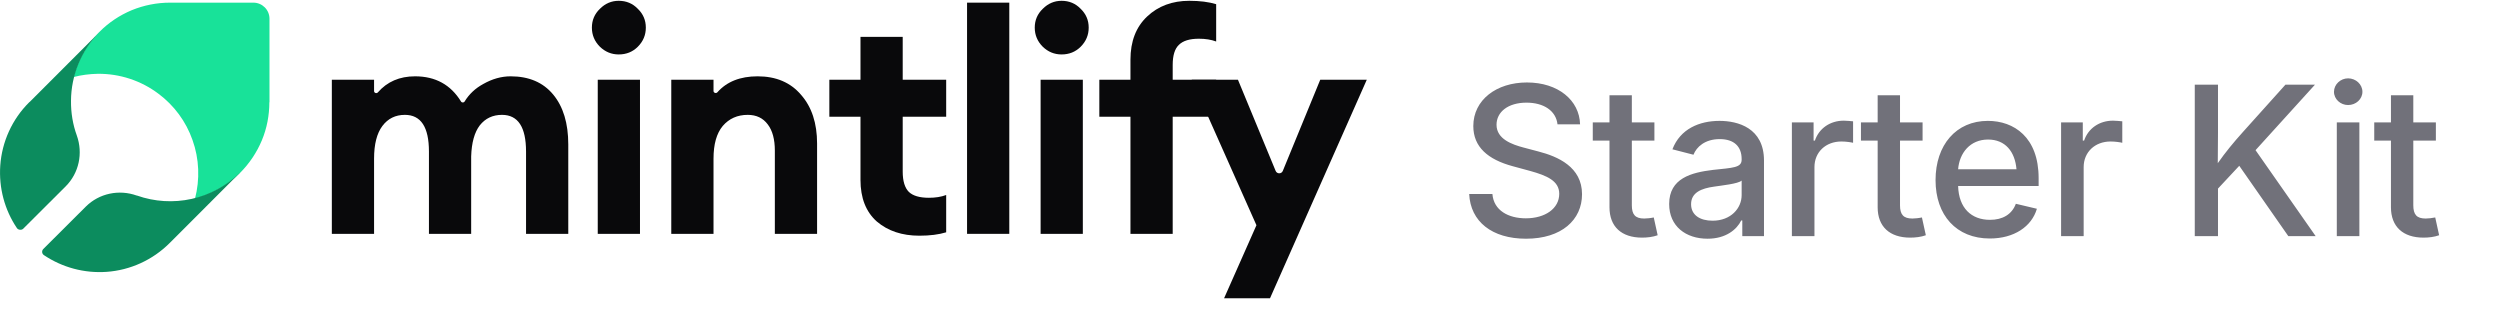
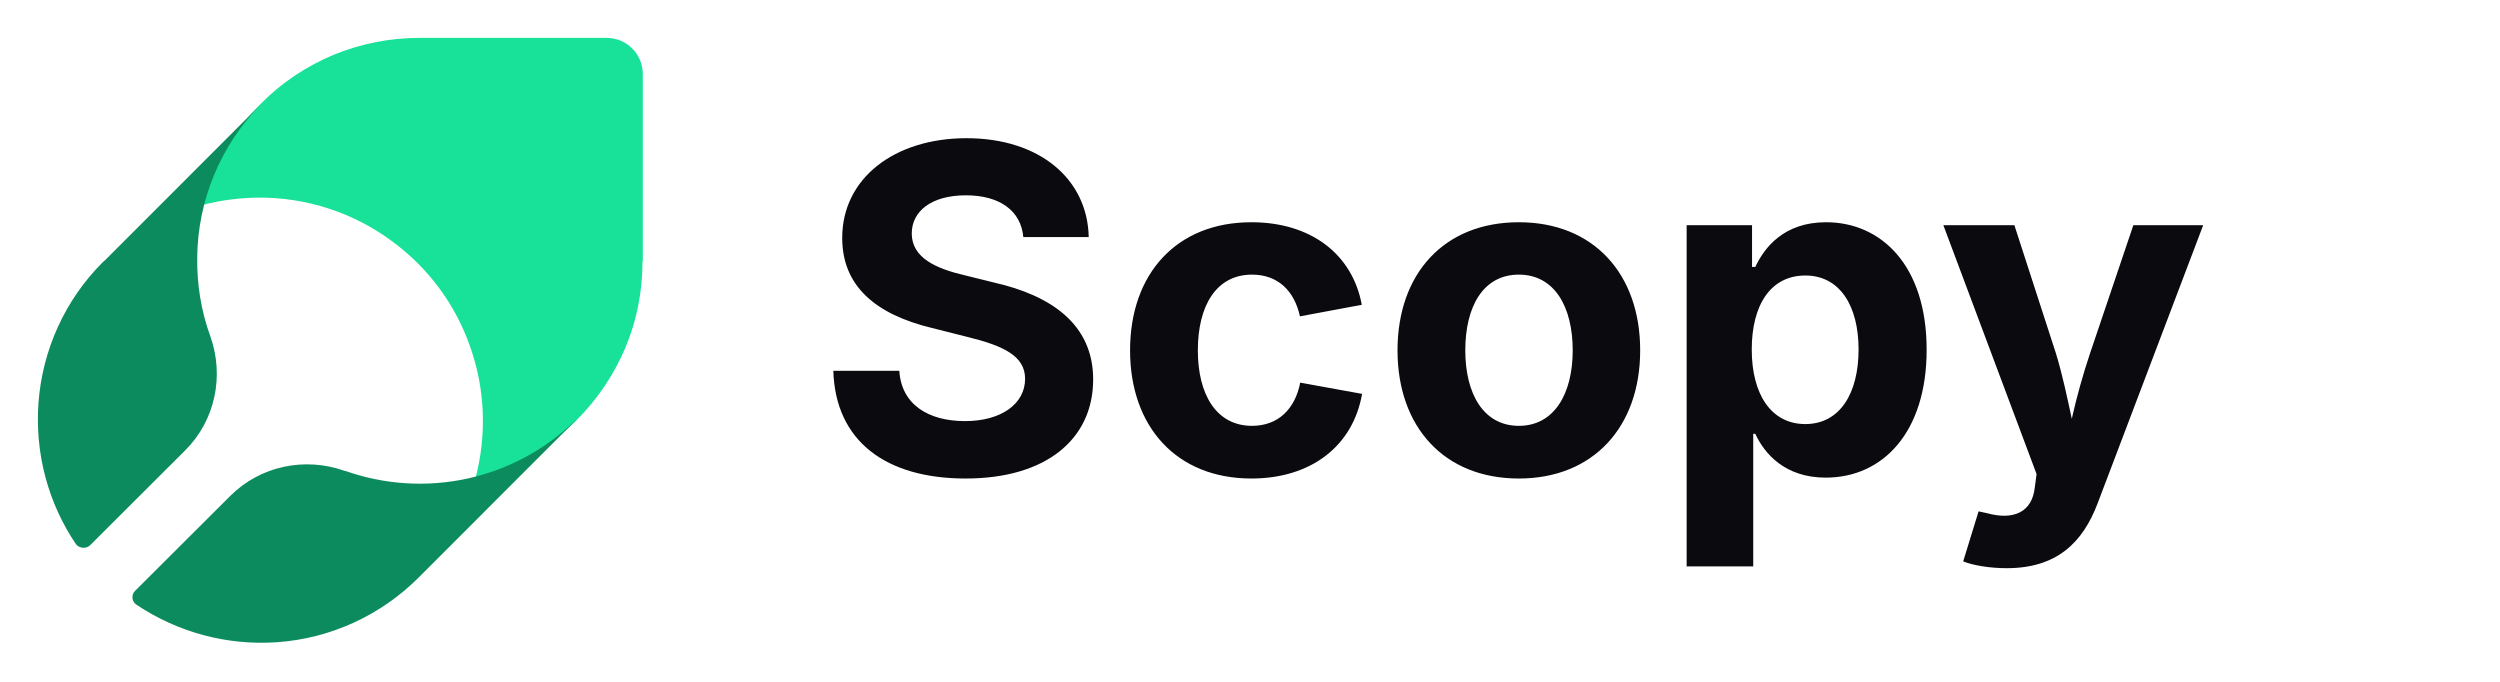
- <svg xmlns="http://www.w3.org/2000/svg" width="180" height="23" viewBox="0 0 180 23" fill="none">
-   <path d="M91.44 21.476H88.133L90.464 16.216L85.802 5.74H89.132L91.847 12.307C91.943 12.536 92.268 12.536 92.362 12.306L95.058 5.74H98.409L91.44 21.476Z" fill="#09090B" />
-   <path d="M81.393 16.837V8.403H79.152V5.74H81.393V4.297C81.393 2.98 81.792 1.944 82.592 1.19C83.391 0.435 84.404 0.058 85.633 0.058C86.387 0.058 87.031 0.139 87.564 0.302V2.988C87.208 2.854 86.794 2.788 86.32 2.788C85.655 2.788 85.174 2.936 84.878 3.232C84.582 3.513 84.434 3.994 84.434 4.674V5.74H87.564V8.403H84.434V16.837H81.393Z" fill="#09090B" />
-   <path d="M76.433 3.92C75.915 3.92 75.463 3.735 75.079 3.365C74.694 2.98 74.502 2.521 74.502 1.989C74.502 1.456 74.694 1.005 75.079 0.635C75.463 0.25 75.915 0.058 76.433 0.058C76.98 0.058 77.438 0.25 77.809 0.635C78.193 1.005 78.386 1.456 78.386 1.989C78.386 2.521 78.193 2.98 77.809 3.365C77.438 3.735 76.98 3.92 76.433 3.92ZM74.924 16.837V5.74H77.964V16.837H74.924Z" fill="#09090B" />
-   <path d="M69.628 16.837V0.191H72.669V16.837H69.628Z" fill="#09090B" />
-   <path d="M66.194 16.97C64.951 16.97 63.93 16.63 63.131 15.949C62.347 15.254 61.955 14.255 61.955 12.953V8.403H59.713V5.74H61.955V2.655H64.995V5.74H68.125V8.403H64.995V12.354C64.995 13.034 65.143 13.523 65.439 13.819C65.735 14.1 66.216 14.24 66.882 14.24C67.355 14.24 67.769 14.174 68.125 14.04V16.726C67.592 16.889 66.948 16.97 66.194 16.97Z" fill="#09090B" />
-   <path d="M48.332 16.837V5.74H51.373V6.551C51.373 6.688 51.559 6.748 51.65 6.646C52.328 5.879 53.293 5.495 54.546 5.495C55.878 5.495 56.921 5.939 57.676 6.827C58.445 7.7 58.83 8.869 58.83 10.334V16.837H55.789V10.844C55.789 10.03 55.619 9.402 55.279 8.958C54.939 8.499 54.458 8.27 53.836 8.27C53.096 8.27 52.497 8.536 52.038 9.069C51.594 9.601 51.373 10.386 51.373 11.421V16.837H48.332Z" fill="#09090B" />
-   <path d="M44.547 3.92C44.029 3.92 43.578 3.735 43.193 3.365C42.809 2.98 42.616 2.521 42.616 1.989C42.616 1.456 42.809 1.005 43.193 0.635C43.578 0.25 44.029 0.058 44.547 0.058C45.095 0.058 45.553 0.25 45.923 0.635C46.308 1.005 46.5 1.456 46.5 1.989C46.5 2.521 46.308 2.98 45.923 3.365C45.553 3.735 45.095 3.92 44.547 3.92ZM43.038 16.837V5.74H46.079V16.837H43.038Z" fill="#09090B" />
-   <path d="M37.875 16.837V10.911C37.875 9.15 37.298 8.27 36.144 8.27C35.478 8.27 34.945 8.521 34.546 9.024C34.161 9.527 33.954 10.275 33.924 11.266V16.837H30.884V10.911C30.884 9.15 30.306 8.27 29.152 8.27C28.472 8.27 27.932 8.536 27.532 9.069C27.133 9.601 26.933 10.386 26.933 11.421V16.837H23.892V5.74H26.933V6.559C26.933 6.695 27.116 6.755 27.206 6.652C27.878 5.881 28.771 5.495 29.885 5.495C31.349 5.495 32.452 6.1 33.193 7.309C33.252 7.404 33.395 7.403 33.454 7.307C33.774 6.78 34.219 6.361 34.79 6.05C35.441 5.68 36.099 5.495 36.765 5.495C38.082 5.495 39.103 5.932 39.828 6.805C40.553 7.678 40.916 8.876 40.916 10.4V16.837H37.875Z" fill="#09090B" />
-   <path d="M19.403 7.362V1.35C19.403 0.705 18.879 0.191 18.244 0.191H12.235C11.291 0.191 10.357 0.378 9.487 0.733C8.618 1.098 7.824 1.621 7.16 2.295L7.114 2.341C6.235 3.23 5.609 4.333 5.291 5.548C5.861 5.399 6.45 5.324 7.039 5.314C8.609 5.296 10.151 5.801 11.403 6.745C12.534 7.586 13.394 8.746 13.861 10.083C14.347 11.438 14.403 12.916 14.039 14.309C15.244 13.991 16.356 13.364 17.244 12.486L17.291 12.439C17.954 11.775 18.487 10.98 18.851 10.111C19.216 9.241 19.393 8.306 19.393 7.362H19.403Z" fill="#18E299" />
-   <path d="M5.112 7.26C5.121 5.416 5.857 3.646 7.151 2.324L2.151 7.326C2.133 7.344 2.114 7.354 2.095 7.372C0.876 8.583 0.14 10.204 0.019 11.918C-0.092 13.52 0.327 15.103 1.22 16.426C1.306 16.552 1.537 16.593 1.667 16.472L4.73 13.417C5.689 12.458 5.987 11.033 5.531 9.757C5.242 8.965 5.103 8.117 5.112 7.26Z" fill="#0C8C5E" />
-   <path d="M17.262 12.44C16.303 13.38 15.102 14.032 13.799 14.321C12.486 14.61 11.127 14.526 9.861 14.079C9.861 14.079 9.851 14.079 9.842 14.079C8.567 13.622 7.142 13.921 6.183 14.871L3.12 17.926C2.99 18.056 3.009 18.27 3.167 18.373C4.489 19.258 6.072 19.686 7.673 19.574C9.386 19.453 10.997 18.717 12.216 17.497L12.263 17.451L17.262 12.449V12.44Z" fill="#0C8C5E" />
-   <text x="105" y="17" font-family="Inter, ui-sans-serif, system-ui, -apple-system, sans-serif" font-size="15" font-weight="500" fill="#71717A" letter-spacing="-0.01em">Starter Kit</text>
+ <svg xmlns="http://www.w3.org/2000/svg" width="132" height="36" viewBox="0 0 132 36" fill="none">
+   <g transform="translate(2 2) scale(0.0637)">
+     <path d="M501.402 185.33V29.962C501.402 13.29 487.876 0 471.453 0H316.156C291.763 0 267.611 4.832 245.15 14.014C222.689 23.438 202.16 36.969 185.012 54.367L183.804 55.575C161.101 78.53 144.92 107.042 136.708 138.454C151.441 134.588 166.656 132.655 181.871 132.413C222.447 131.93 262.298 144.978 294.661 169.383C323.885 191.13 346.104 221.092 358.18 255.645C370.739 290.681 372.188 328.859 362.769 364.862C393.925 356.647 422.666 340.457 445.611 317.744L446.818 316.536C463.966 299.38 477.732 278.841 487.151 256.37C496.571 233.898 501.16 209.735 501.16 185.33H501.402Z" fill="#18E299" />
+     <path d="M132.071 182.706C132.312 135.044 151.32 89.307 184.764 55.125L55.557 184.391C55.076 184.873 54.594 185.113 54.113 185.595C22.593 216.888 3.586 258.774 0.458 303.066C-2.43 344.47 8.397 385.392 31.496 419.575C33.699 422.835 39.677 423.907 43.046 420.778L122.206 341.822C146.989 317.028 154.689 280.198 142.899 247.219C135.44 226.758 131.831 204.852 132.071 182.706Z" fill="#0C8C5E" />
+     <path d="M446.067 316.547C421.284 340.86 390.245 357.71 356.56 365.172C322.634 372.635 287.506 370.468 254.783 358.914C254.783 358.914 254.542 358.914 254.301 358.914C221.338 347.118 184.525 354.821 159.742 379.375L80.581 458.331C77.212 461.701 77.694 467.238 81.784 469.885C115.95 492.754 156.855 503.827 198.24 500.938C242.512 497.809 284.137 478.792 315.656 447.258L316.859 446.054L446.067 316.788V316.547Z" fill="#0C8C5E" />
+   </g>
+   <text x="43" y="25" font-family="Inter, ui-sans-serif, system-ui, -apple-system, BlinkMacSystemFont, 'Segoe UI', sans-serif" font-size="24" font-weight="700" fill="#0A0A0F">Scopy</text>
</svg>
